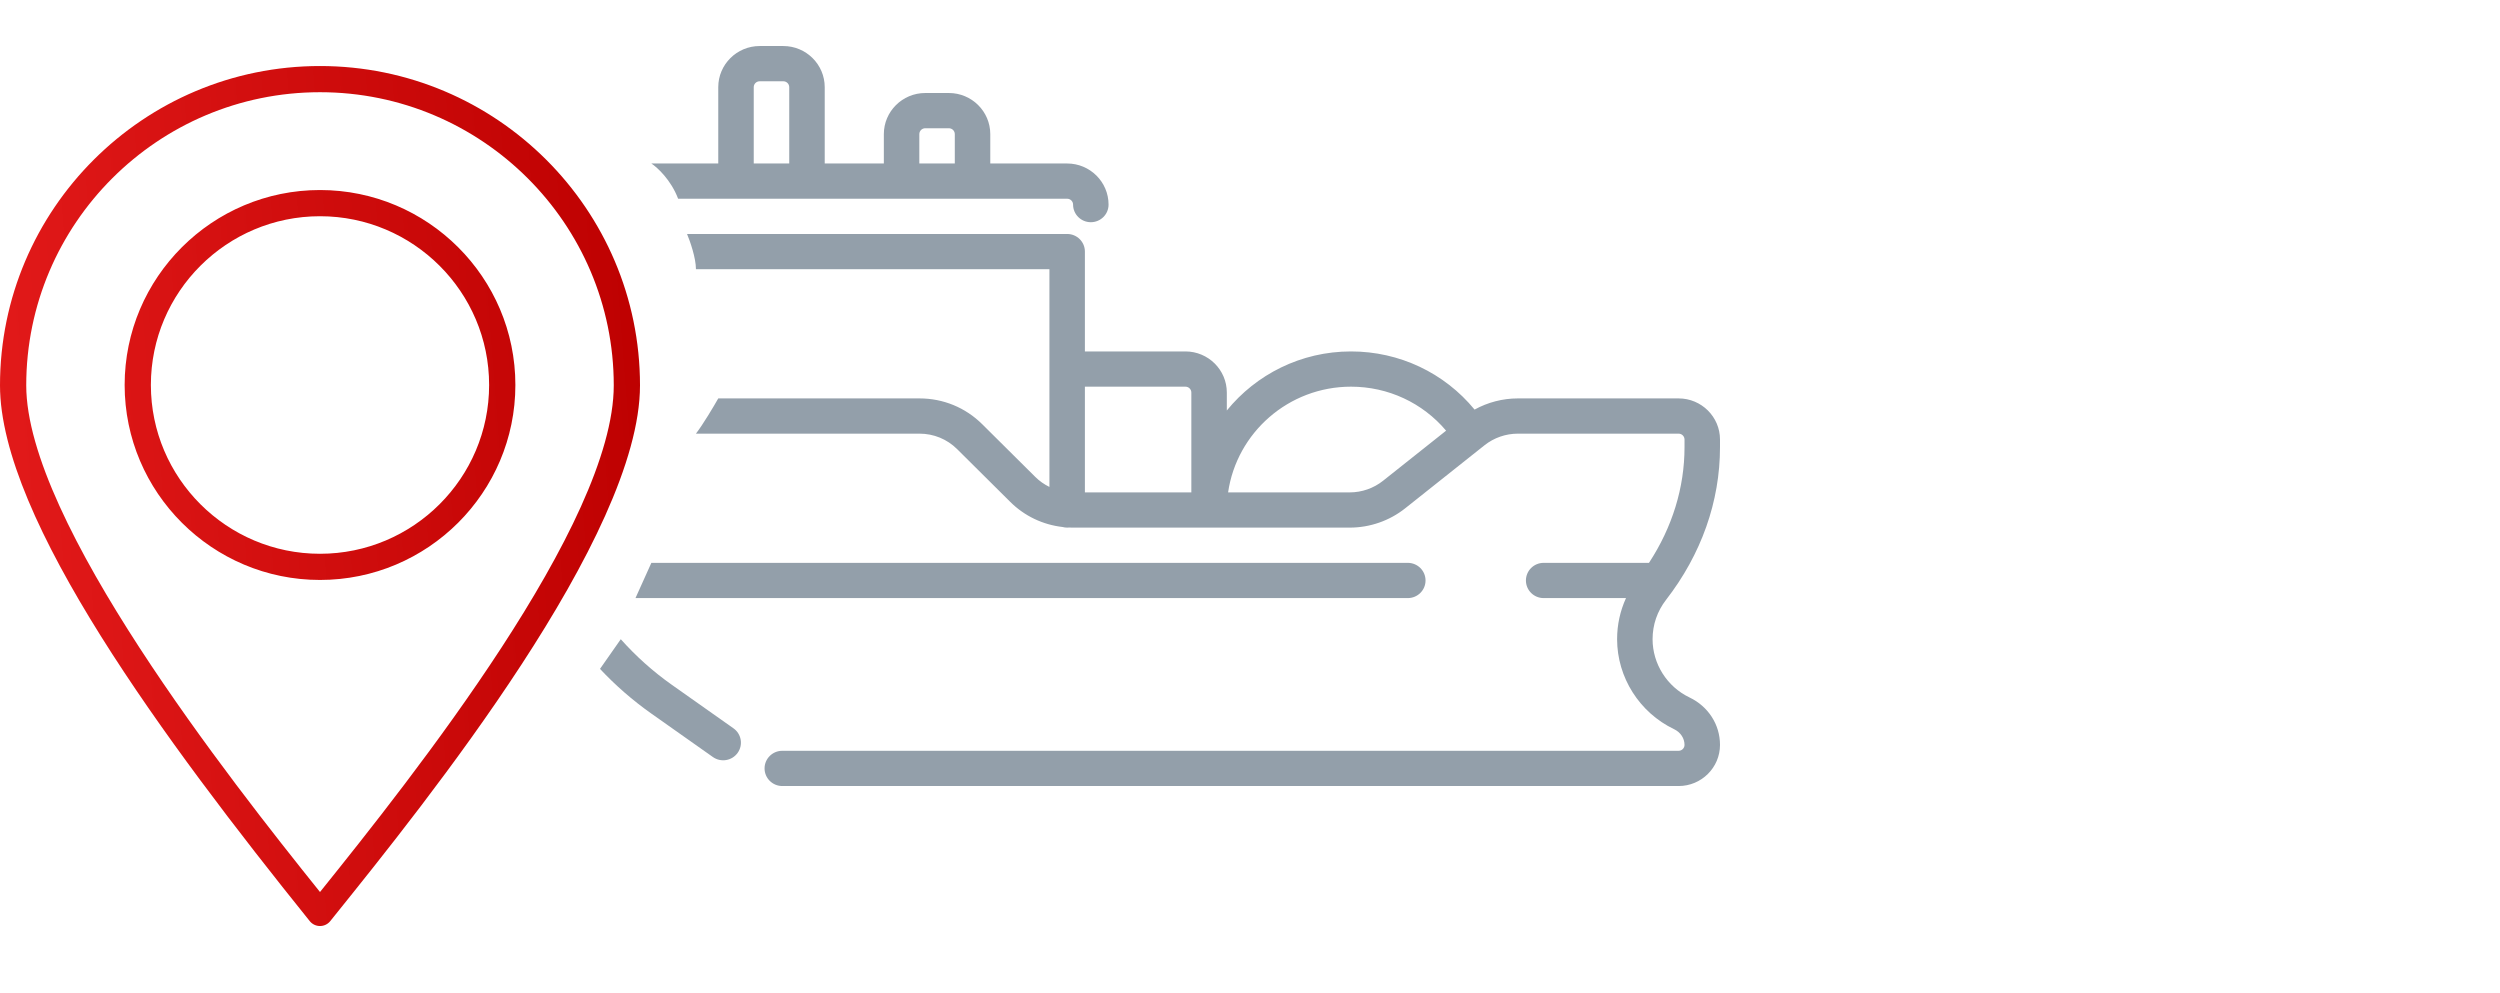
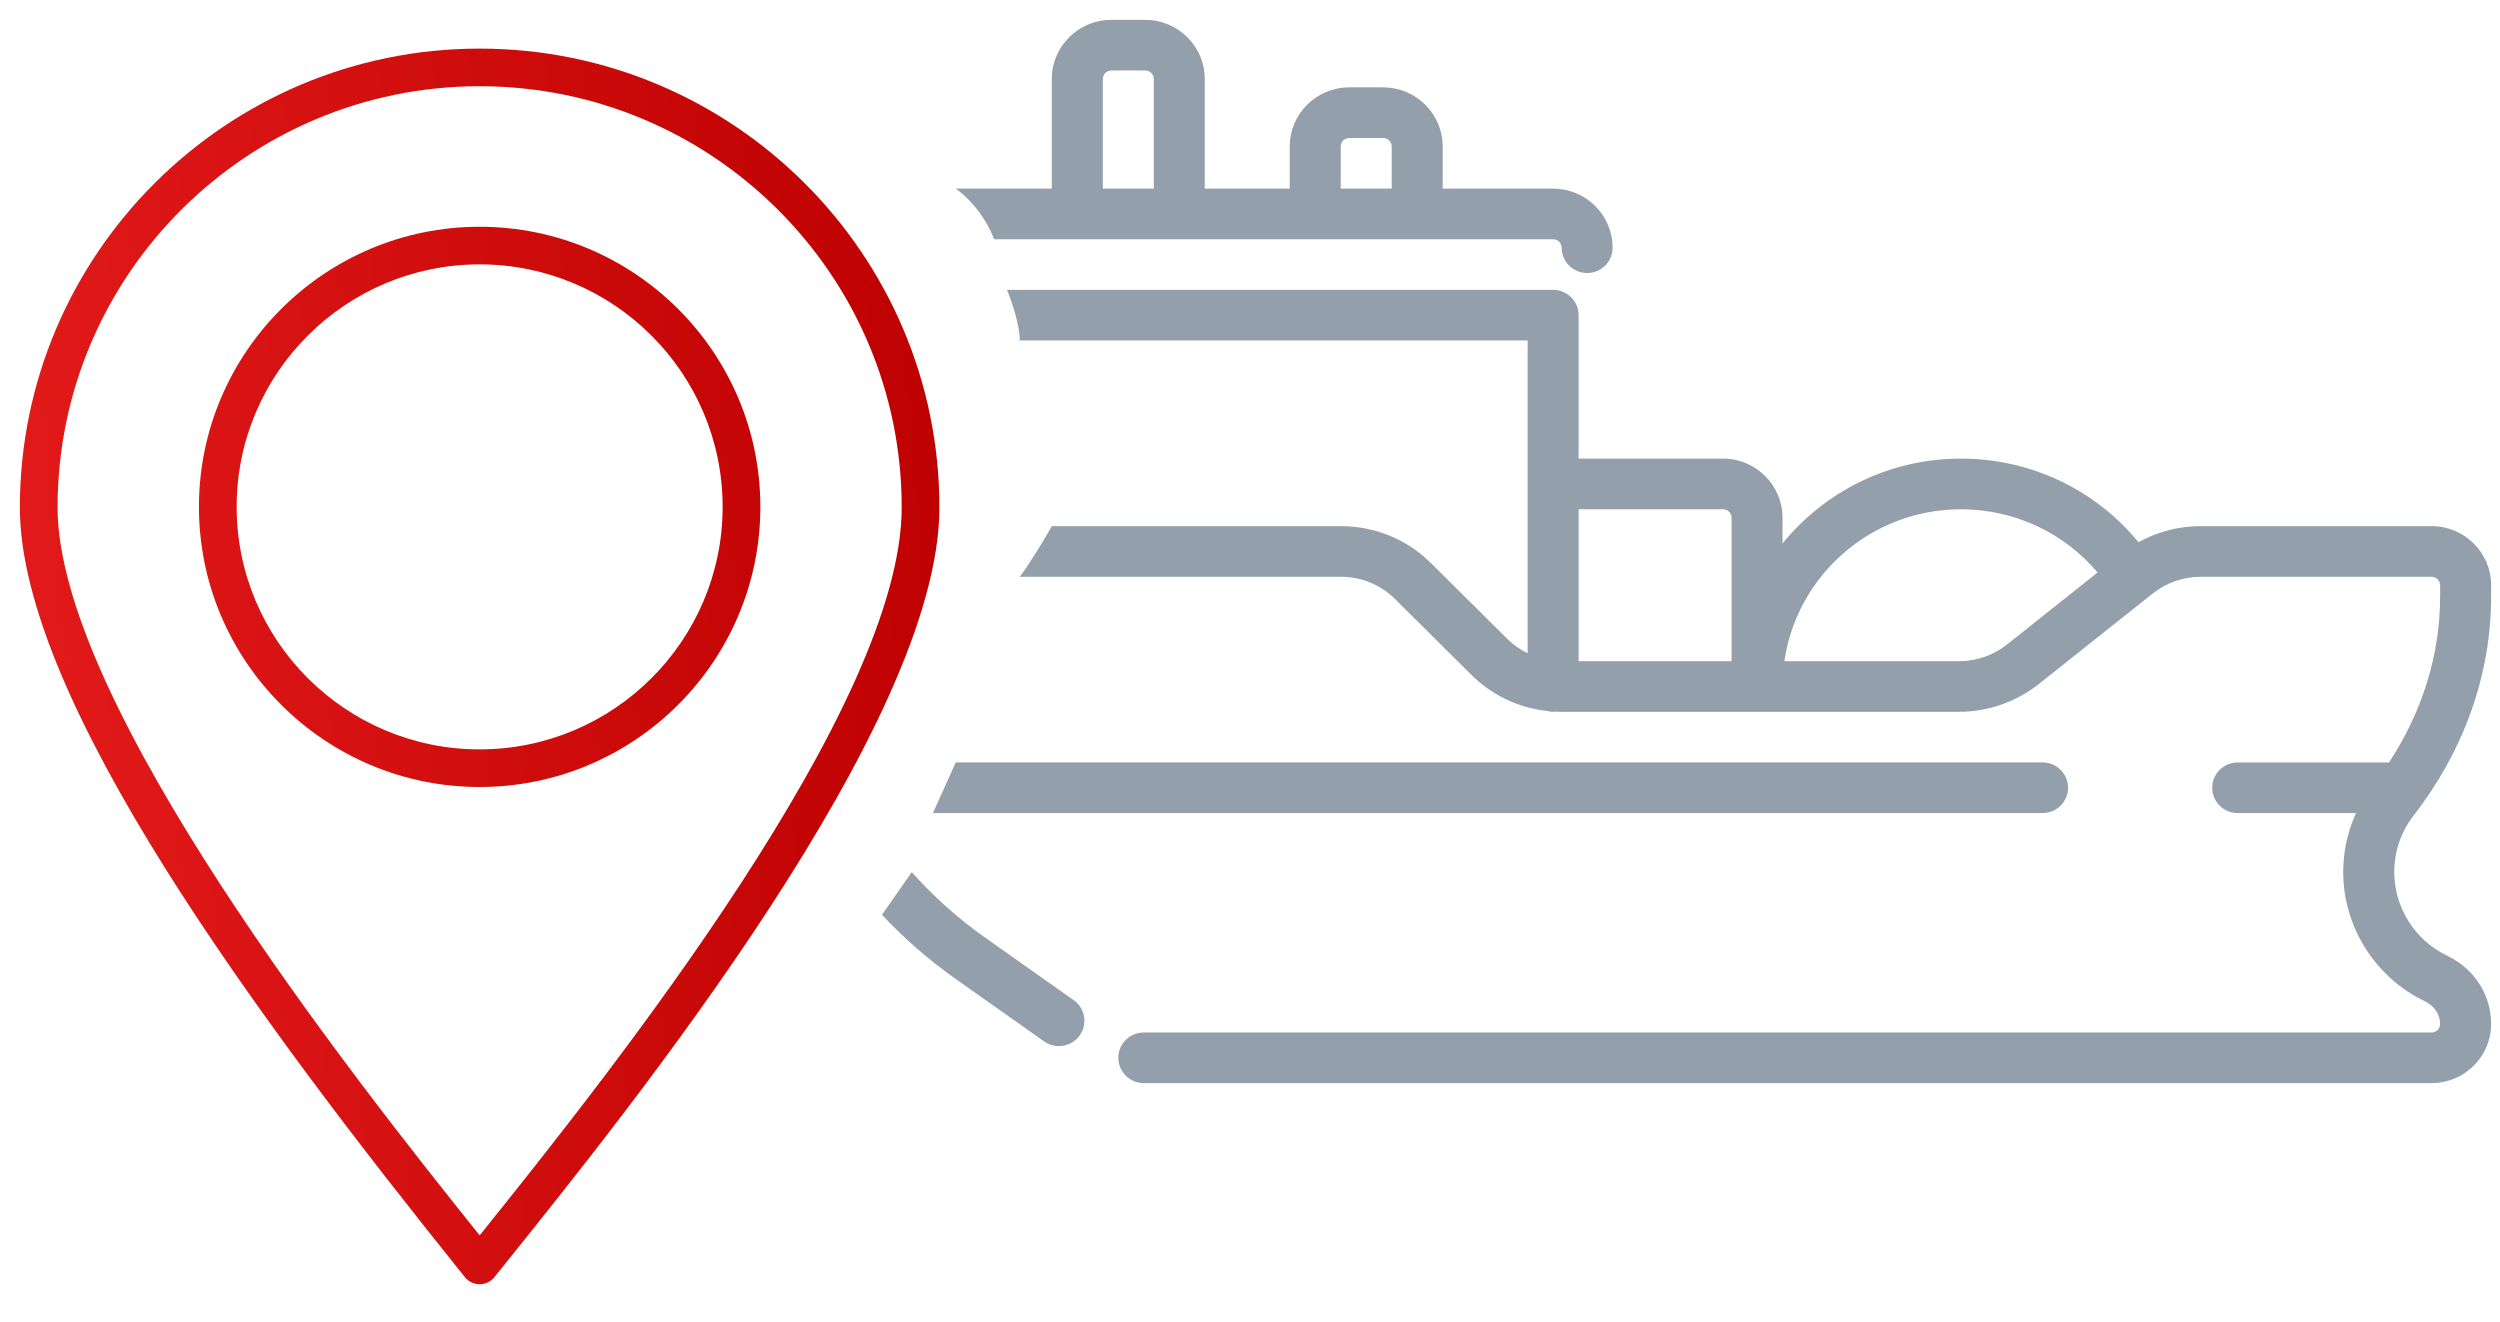
- <svg xmlns="http://www.w3.org/2000/svg" width="126" height="50" viewBox="0 60 125 1" fill="none">
-   <path fill-rule="evenodd" clip-rule="evenodd" d="M53.358 45.635C53.521 45.635 53.654 45.767 53.654 45.929C53.654 46.415 54.051 46.809 54.541 46.809C55.031 46.809 55.428 46.415 55.428 45.929C55.428 44.795 54.499 43.873 53.358 43.873H49.514V42.405C49.514 41.271 48.586 40.349 47.445 40.349H46.262C45.121 40.349 44.192 41.271 44.192 42.405V43.873H41.236V40.056C41.236 38.922 40.307 38 39.166 38H37.983C36.842 38 35.913 38.922 35.913 40.056V43.873H32.568C32.866 44.069 33.55 44.695 33.906 45.635H53.358ZM46.262 42.111C46.099 42.111 45.966 42.243 45.966 42.405V43.873H47.74V42.405C47.74 42.243 47.608 42.111 47.445 42.111H46.262ZM37.983 39.762C37.82 39.762 37.687 39.894 37.687 40.056V43.873H39.462V40.056C39.462 39.894 39.329 39.762 39.166 39.762H37.983Z" fill="#939FAA" />
-   <path fill-rule="evenodd" clip-rule="evenodd" d="M86 58.058V57.675C86 56.541 85.072 55.619 83.93 55.619H75.891C75.133 55.619 74.387 55.815 73.729 56.178C72.221 54.343 69.971 53.27 67.55 53.27C65.044 53.27 62.806 54.423 61.341 56.223V55.325C61.341 54.192 60.413 53.27 59.271 53.27H54.245V48.278C54.245 47.791 53.848 47.397 53.358 47.397H34.352C34.5 47.748 34.797 48.592 34.797 49.159H52.471V60.045C52.212 59.918 51.973 59.752 51.763 59.543L49.111 56.909C48.273 56.077 47.16 55.619 45.975 55.619H35.913C35.69 56.013 35.153 56.918 34.797 57.381H45.975C46.686 57.381 47.354 57.656 47.857 58.155L50.509 60.789C51.224 61.5 52.141 61.936 53.131 62.049C53.203 62.068 53.279 62.079 53.358 62.079C53.389 62.079 53.42 62.078 53.45 62.075C53.515 62.078 53.58 62.079 53.645 62.079H67.488C68.492 62.079 69.476 61.737 70.259 61.114L74.228 57.96C74.698 57.587 75.289 57.381 75.891 57.381H83.93C84.093 57.381 84.226 57.513 84.226 57.675V58.058C84.226 60.081 83.614 62.062 82.449 63.841H77.183C76.692 63.841 76.296 64.236 76.296 64.722C76.296 65.209 76.692 65.603 77.183 65.603H81.3C81.008 66.243 80.855 66.938 80.855 67.659C80.855 69.565 81.974 71.332 83.705 72.158C84.026 72.312 84.226 72.612 84.226 72.944C84.226 73.106 84.093 73.238 83.93 73.238H39.115C38.626 73.238 38.228 73.632 38.228 74.119C38.228 74.606 38.626 75 39.115 75H83.93C85.072 75 86 74.078 86 72.943C86 71.929 85.415 71.02 84.474 70.57C83.353 70.035 82.629 68.892 82.629 67.659C82.629 66.94 82.862 66.26 83.301 65.693C85.067 63.413 86 60.773 86 58.058ZM54.245 60.318H59.567V55.325C59.567 55.163 59.434 55.032 59.271 55.032H54.245V60.318ZM67.488 60.318C68.09 60.318 68.681 60.112 69.151 59.738L72.305 57.232C71.132 55.842 69.406 55.032 67.55 55.032C64.428 55.032 61.837 57.333 61.405 60.318H67.488Z" fill="#939FAA" />
-   <path d="M70.39 65.603C70.88 65.603 71.277 65.209 71.277 64.722C71.277 64.236 70.88 63.841 70.39 63.841H32.568L31.774 65.603H70.39Z" fill="#939FAA" />
-   <path d="M32.568 71.378L35.645 73.55C36.045 73.832 36.599 73.739 36.882 73.342C37.166 72.946 37.073 72.396 36.673 72.114L33.596 69.942C32.649 69.274 31.794 68.506 31.039 67.659L30 69.143C30.771 69.966 31.63 70.716 32.568 71.378Z" fill="#939FAA" />
-   <path d="M16 82C16.199 82 16.387 81.91 16.512 81.755L16.738 81.473C21.305 75.795 32 62.498 32 54.967C32 46.163 24.822 39 16 39C7.178 39 0 46.163 0 54.967C0 61.634 8.277 72.785 15.488 81.755C15.613 81.91 15.801 82 16 82ZM16 40.309C24.099 40.309 30.688 46.885 30.688 54.967C30.688 61.891 20.624 74.547 16 80.299C11.518 74.714 1.312 61.756 1.312 54.967C1.312 46.885 7.901 40.309 16 40.309ZM25.769 54.948C25.769 49.573 21.387 45.2 16 45.2C10.614 45.2 6.232 49.573 6.232 54.948C6.232 60.324 10.614 64.696 16 64.696C21.387 64.696 25.769 60.324 25.769 54.948ZM16 63.387C11.338 63.387 7.544 59.601 7.544 54.948C7.544 50.295 11.338 46.51 16 46.51C20.663 46.51 24.456 50.295 24.456 54.948C24.456 59.601 20.663 63.387 16 63.387Z" fill="url(#paint0_linear_1505_61013)" />
+ <svg xmlns="http://www.w3.org/2000/svg" id="eCFQHE4O8GR1" viewBox="0 60 87 46" shape-rendering="geometricPrecision" text-rendering="geometricPrecision">
  <defs>
-     <linearGradient id="paint0_linear_1505_61013" x1="2.38419e-07" y1="82" x2="35.131" y2="79.269" gradientUnits="userSpaceOnUse">
-       <stop stop-color="#E41B1B" />
-       <stop offset="1" stop-color="#BD0000" />
+     <linearGradient id="eCFQHE4O8GR6-fill" x1="0" y1="82" x2="35.131" y2="79.269" spreadMethod="pad" gradientUnits="userSpaceOnUse" gradientTransform="translate(0 0)">
+       <stop id="eCFQHE4O8GR6-fill-0" offset="0%" stop-color="#e41b1b" />
+       <stop id="eCFQHE4O8GR6-fill-1" offset="100%" stop-color="#bd0000" />
    </linearGradient>
  </defs>
+   <path d="M53.358,45.635c.163,0,.296.132.296.294c0,.486.397.881.887.881s.887-.394.887-.881c0-1.133-.929-2.056-2.07-2.056h-3.844v-1.468c0-1.133-.929-2.056-2.07-2.056h-1.183c-1.141,0-2.07.922-2.07,2.056v1.468h-2.957v-3.817c0-1.133-.928-2.056-2.07-2.056h-1.183c-1.141,0-2.07.922-2.07,2.056v3.817h-3.345c.298.196.982.822,1.338,1.762h19.452Zm-7.096-3.524c-.163,0-.296.132-.296.294v1.468h1.774v-1.468c0-.162-.133-.294-.296-.294h-1.183Zm-8.279-2.349c-.163,0-.296.132-.296.294v3.817h1.774v-3.817c0-.162-.133-.294-.296-.294h-1.183Z" transform="translate(.691261 22.69126)" clip-rule="evenodd" fill="#939faa" fill-rule="evenodd" />
+   <path d="M86,58.058v-.384c0-1.133-.928-2.056-2.07-2.056h-8.04c-.758,0-1.504.196-2.162.559-1.509-1.836-3.758-2.909-6.179-2.909-2.506,0-4.745,1.153-6.209,2.953v-.897c0-1.133-.928-2.056-2.07-2.056h-5.026v-4.992c0-.486-.397-.881-.887-.881h-19.006c.148.351.445,1.195.445,1.762h17.674v10.886c-.259-.127-.498-.293-.708-.501L49.111,56.909c-.838-.832-1.952-1.29-3.136-1.29h-10.062c-.224.394-.76,1.299-1.117,1.762h11.178c.711,0,1.379.275,1.882.774l2.652,2.634c.715.71,1.632,1.147,2.622,1.26.073.019.148.03.227.03.031,0,.062-.002.092-.005.065.003.13.005.195.005h13.843c1.003,0,1.987-.343,2.771-.965L74.228,57.96c.47-.373,1.06-.579,1.662-.579h8.039c.163,0,.296.132.296.294v.384c0,2.023-.612,4.004-1.777,5.783h-5.267c-.49,0-.887.394-.887.881s.397.881.887.881h4.117c-.292.64-.445,1.335-.445,2.055c0,1.907,1.119,3.673,2.85,4.5.321.153.521.454.521.786c0,.162-.133.294-.296.294h-44.815c-.49,0-.887.394-.887.881s.397.881.887.881h44.815C85.072,75,86,74.078,86,72.943c0-1.014-.585-1.923-1.526-2.373-1.121-.535-1.845-1.678-1.845-2.912c0-.718.232-1.398.672-1.966C85.067,63.413,86,60.773,86,58.058ZM54.245,60.318h5.322v-4.992c0-.162-.133-.294-.296-.294h-5.026v5.286Zm13.243,0c.602,0,1.192-.206,1.662-.579l3.155-2.507c-1.173-1.39-2.9-2.2-4.755-2.2-3.123,0-5.713,2.301-6.145,5.286h6.083Z" transform="translate(.691261 22.69126)" clip-rule="evenodd" fill="#939faa" fill-rule="evenodd" />
+   <path d="M70.39,65.603c.49,0,.887-.395.887-.881s-.397-.881-.887-.881h-37.822l-.794,1.762h38.616Z" transform="translate(.691261 22.69126)" fill="#939faa" />
+   <path d="M32.568,71.378l3.077,2.172c.399.282.953.189,1.237-.208s.19-.947-.209-1.228l-3.077-2.172c-.947-.668-1.802-1.436-2.557-2.283L30,69.143c.771.822,1.63,1.572,2.568,2.235Z" transform="translate(.691261 22.69126)" fill="#939faa" />
+   <path d="M16,82c.199,0,.388-.09.512-.245l.227-.282C21.305,75.795,32,62.498,32,54.967C32,46.163,24.822,39,16,39s-16,7.163-16,15.967c0,6.667,8.277,17.818,15.488,26.788.124.155.313.245.512.245Zm0-41.691c8.099,0,14.688,6.575,14.688,14.658c0,6.924-10.064,19.58-14.687,25.332C11.518,74.714,1.312,61.756,1.312,54.967c0-8.082,6.589-14.658,14.688-14.658Zm9.769,14.639c0-5.375-4.382-9.748-9.769-9.748-5.386,0-9.768,4.373-9.768,9.748c0,5.375,4.382,9.748,9.768,9.748c5.387-0,9.769-4.373,9.769-9.748ZM16,63.387c-4.662,0-8.456-3.785-8.456-8.439s3.793-8.439,8.456-8.439c4.663,0,8.456,3.786,8.456,8.439s-3.793,8.439-8.456,8.439Z" transform="translate(.691261 22.69126)" fill="url(#eCFQHE4O8GR6-fill)" />
</svg>
